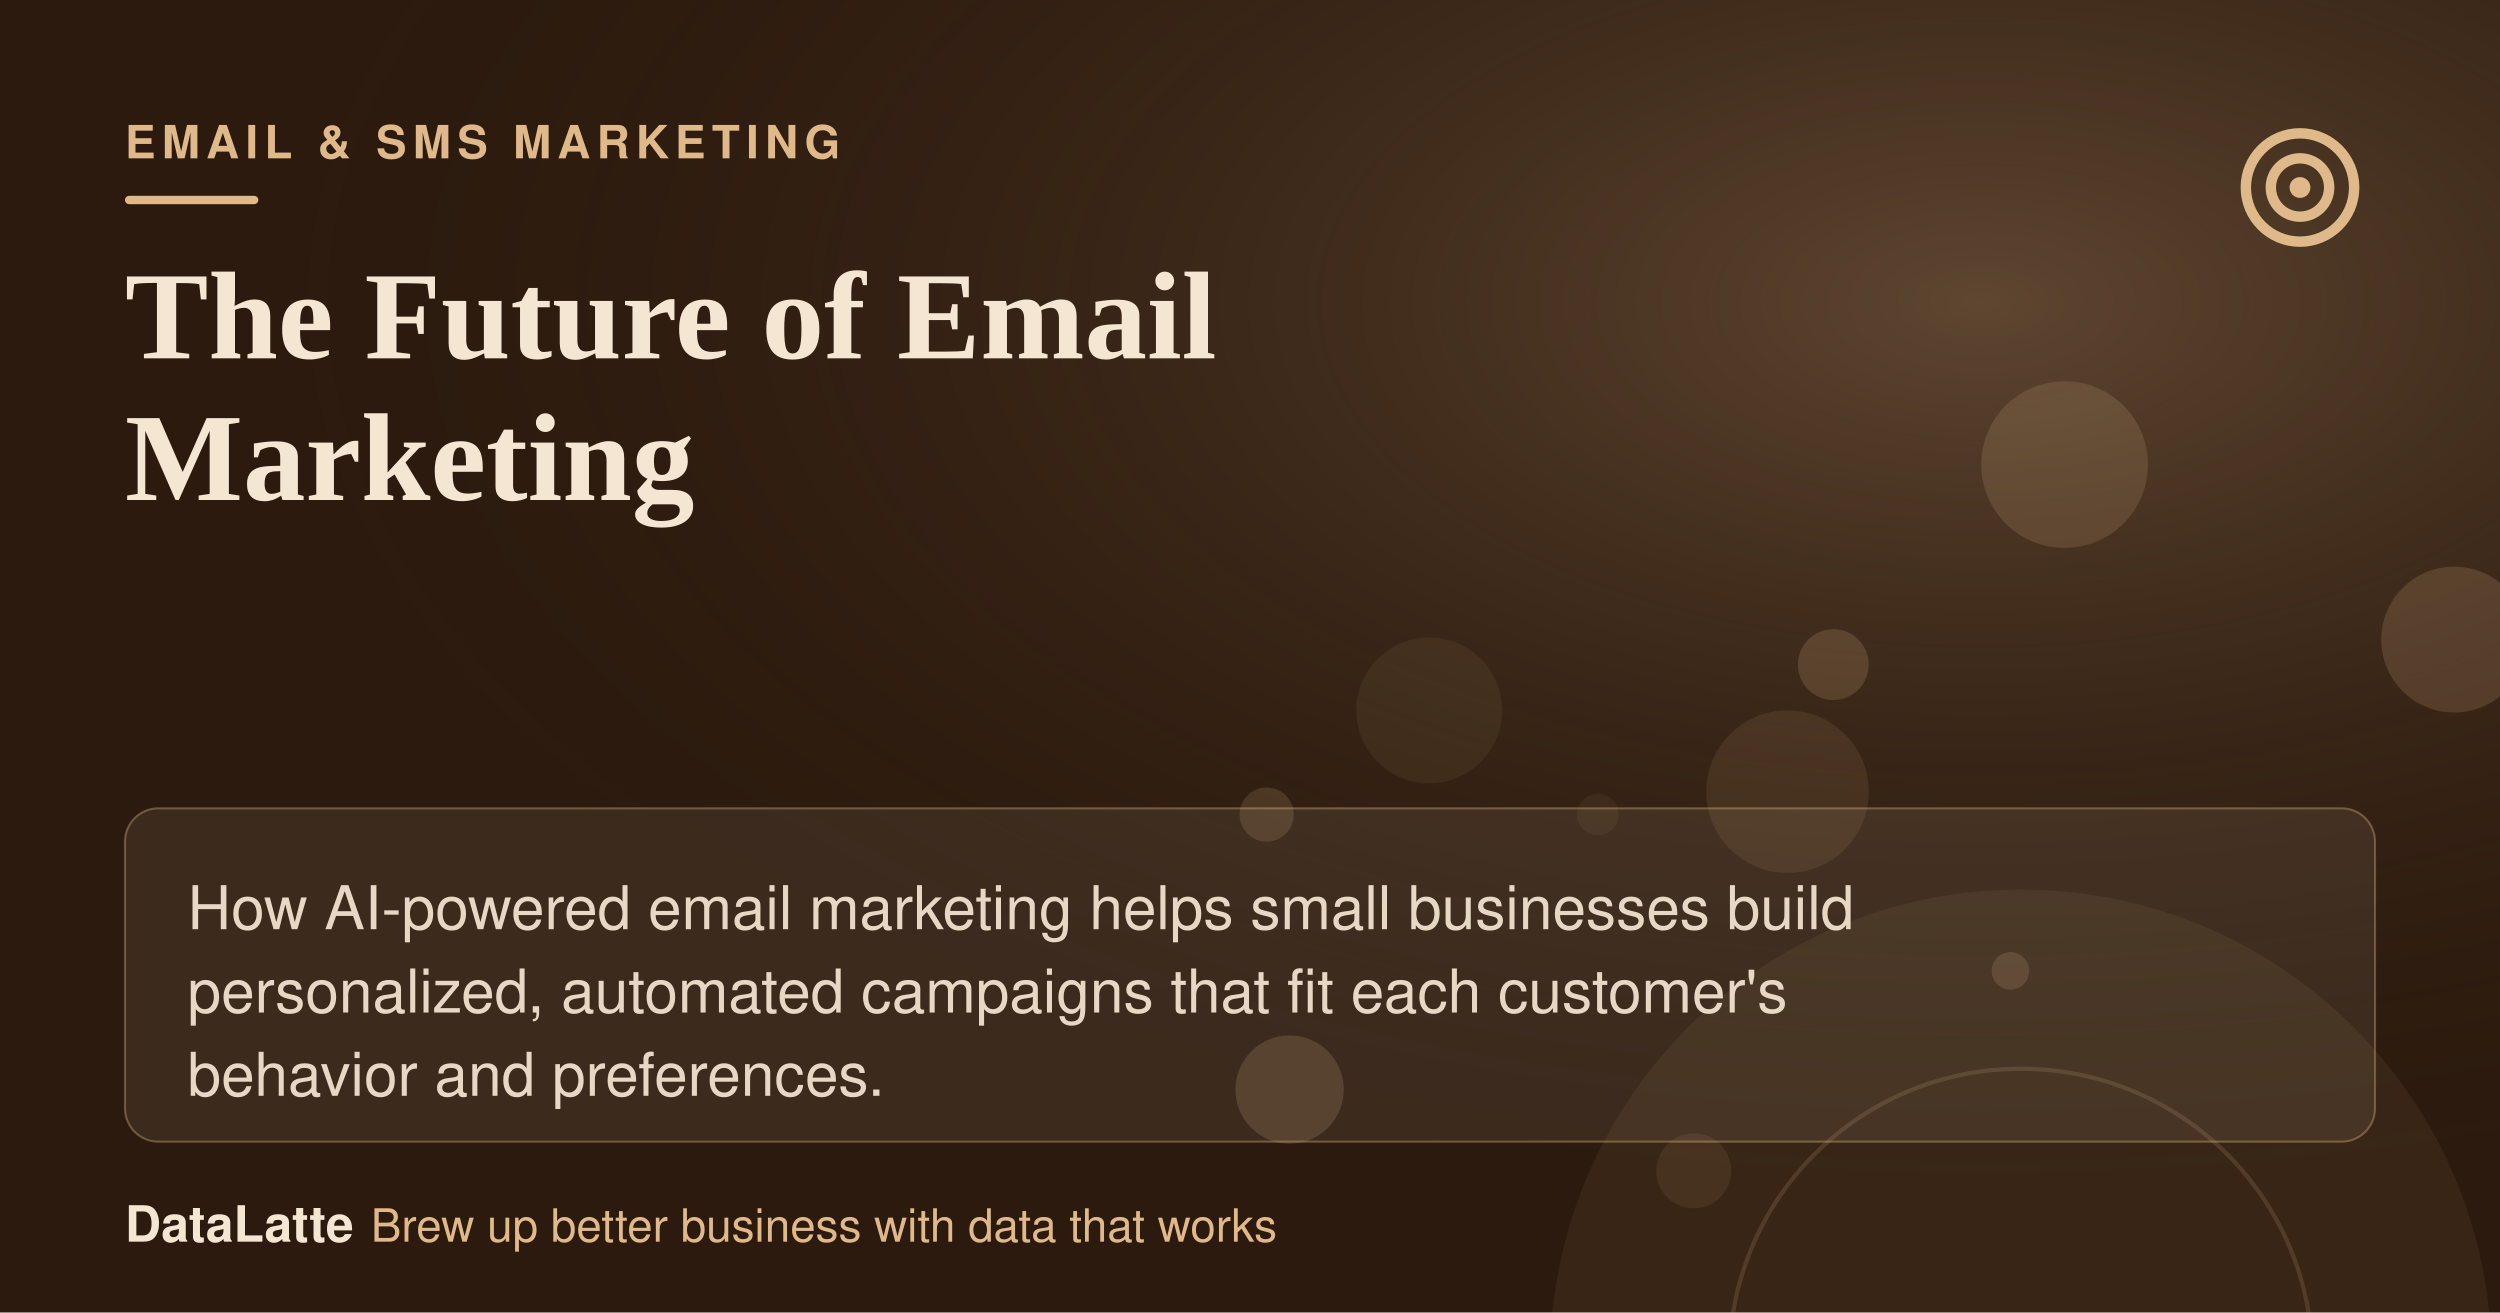
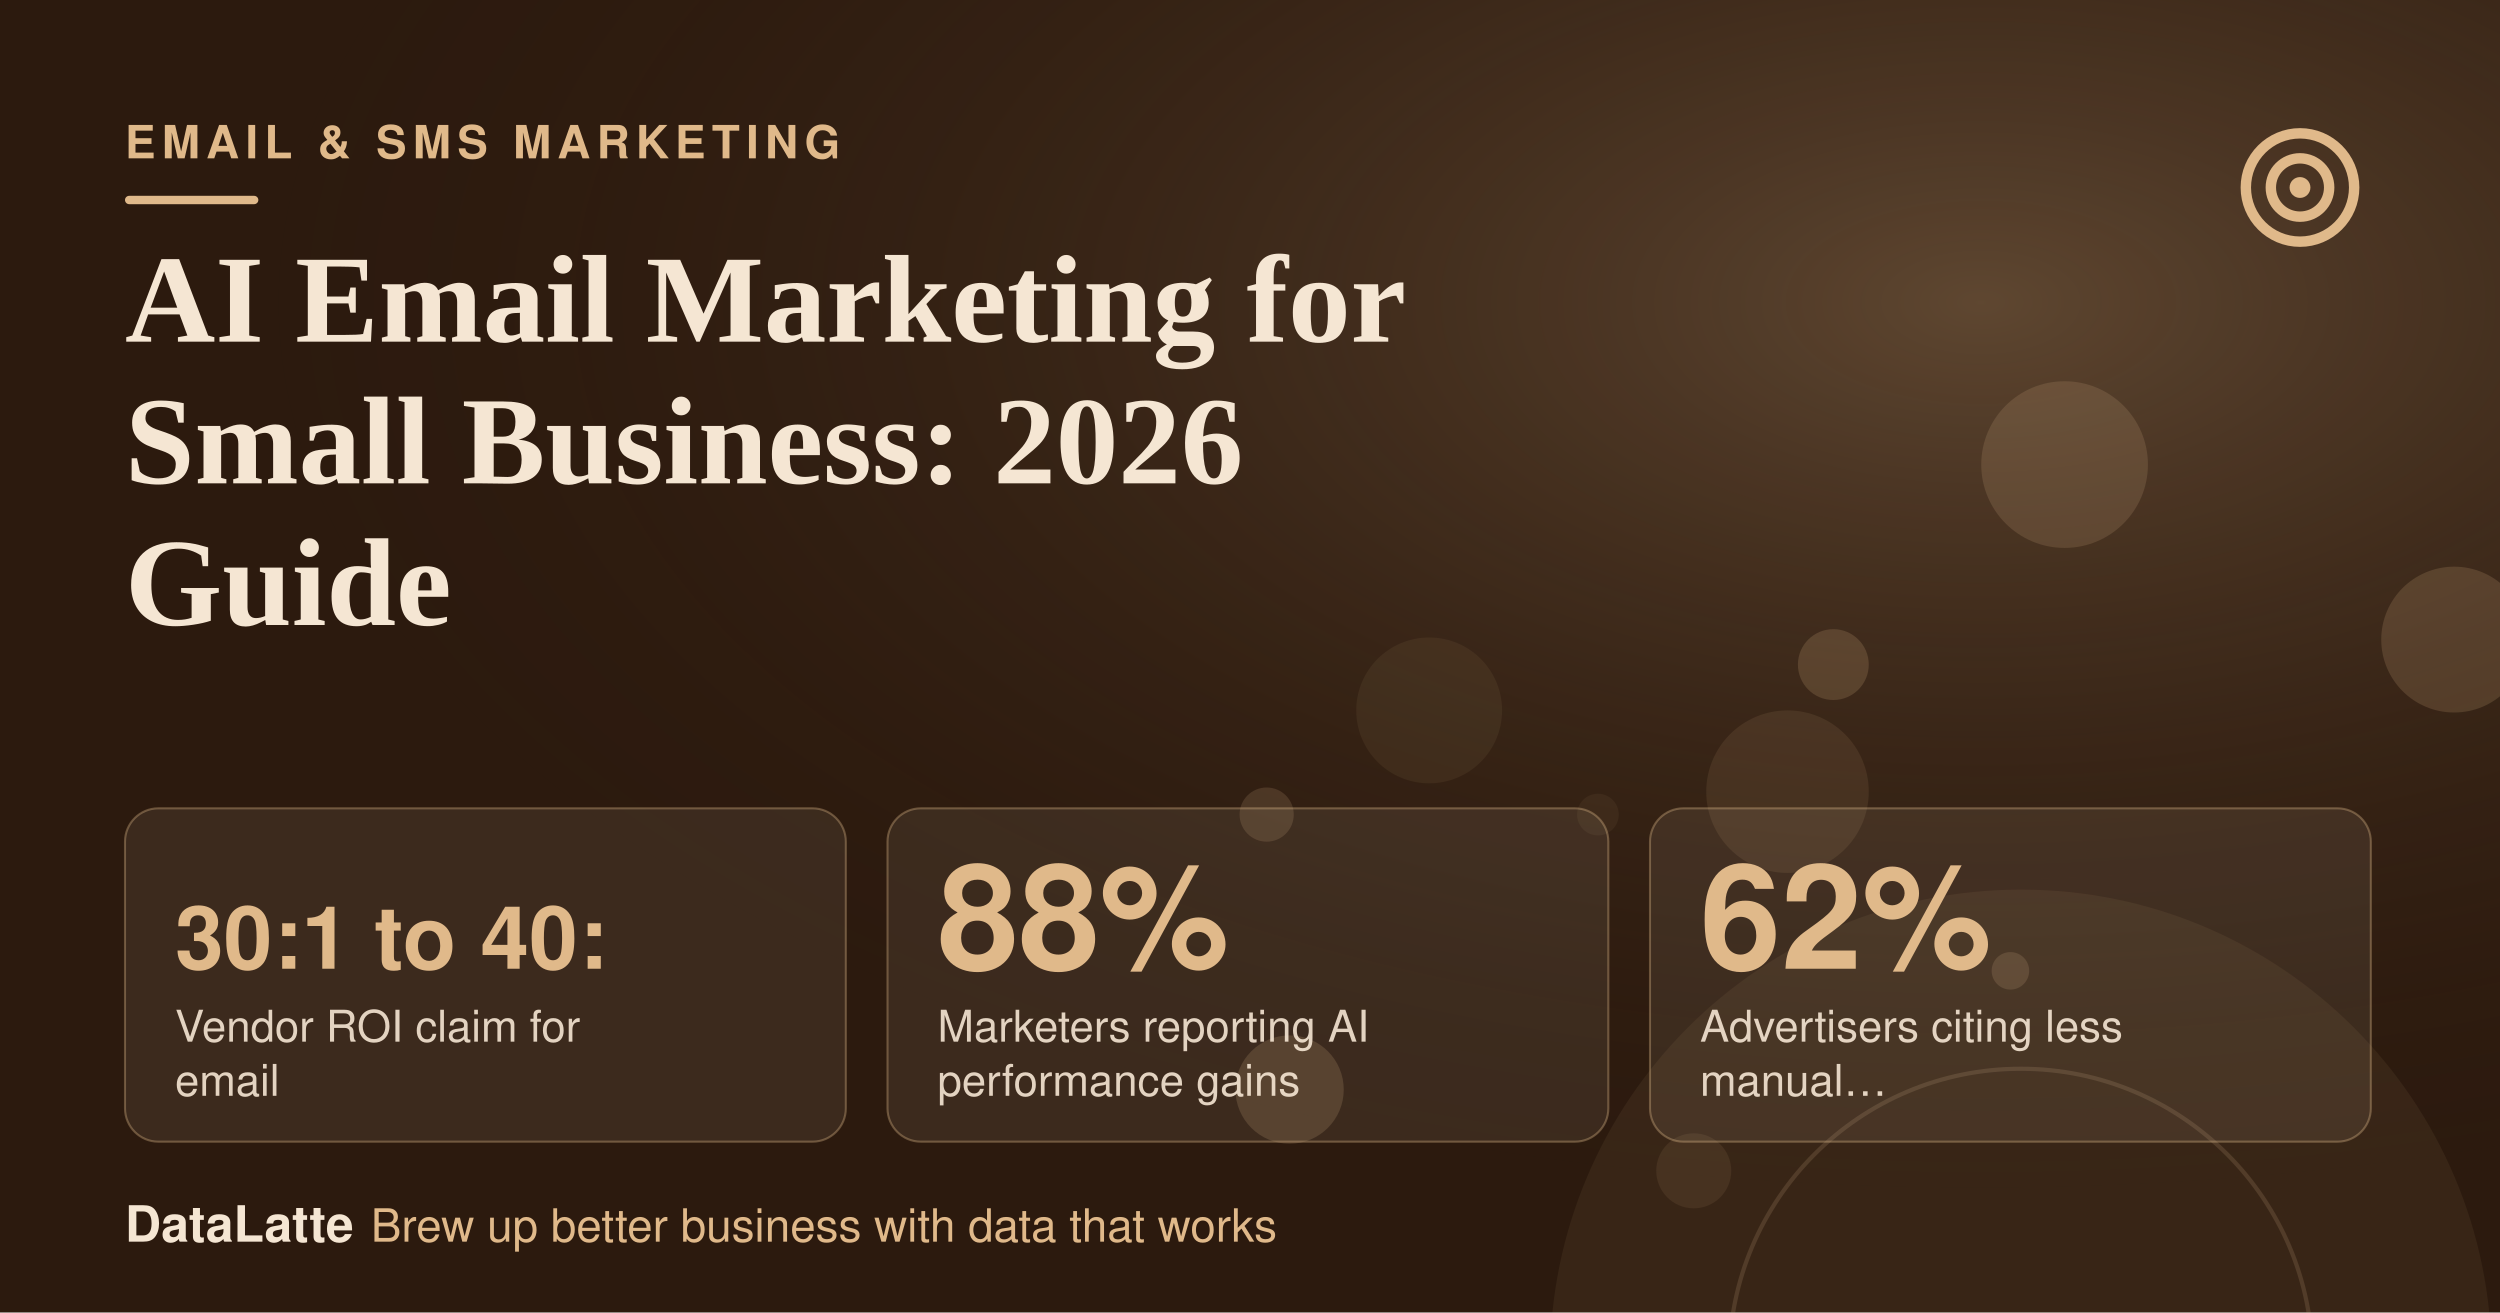
- <svg xmlns="http://www.w3.org/2000/svg" width="1200" height="630" viewBox="0 0 1200 630" role="img" aria-label="The Future of Email Marketing">
+ <svg xmlns="http://www.w3.org/2000/svg" width="1200" height="630" viewBox="0 0 1200 630" role="img" aria-label="AI Email Marketing for Small Business: 2026 Guide">
  <defs>
    <radialGradient id="g" cx="79%" cy="23%" r="70%">
      <stop offset="0" stop-color="#e0b98a" stop-opacity="0.28" />
      <stop offset="1" stop-color="#2c1a0e" stop-opacity="0" />
    </radialGradient>
  </defs>
  <rect width="1200" height="630" fill="#2c1a0e" />
  <rect width="1200" height="630" fill="url(#g)" />
  <circle cx="970" cy="653" r="226" fill="#e0b98a" fill-opacity="0.07" />
  <circle cx="970" cy="653" r="140" fill="none" stroke="#e0b98a" stroke-opacity="0.16" stroke-width="2" />
  <circle cx="619" cy="523" r="26" fill="#e0b98a" fill-opacity="0.17" />
  <circle cx="686" cy="341" r="35" fill="#e0b98a" fill-opacity="0.07" />
  <circle cx="858" cy="380" r="39" fill="#e0b98a" fill-opacity="0.10" />
  <circle cx="608" cy="391" r="13" fill="#e0b98a" fill-opacity="0.16" />
  <circle cx="965" cy="466" r="9" fill="#e0b98a" fill-opacity="0.16" />
  <circle cx="1178" cy="307" r="35" fill="#e0b98a" fill-opacity="0.17" />
  <circle cx="813" cy="562" r="18" fill="#e0b98a" fill-opacity="0.09" />
  <circle cx="767" cy="391" r="10" fill="#e0b98a" fill-opacity="0.06" />
  <circle cx="991" cy="223" r="40" fill="#e0b98a" fill-opacity="0.16" />
  <circle cx="880" cy="319" r="17" fill="#e0b98a" fill-opacity="0.18" />
  <g transform="translate(1076 62) scale(1.0)">
    <circle cx="28" cy="28" r="26" fill="none" stroke="#e0b98a" stroke-width="5" />
    <circle cx="28" cy="28" r="14" fill="none" stroke="#e0b98a" stroke-width="5" />
    <circle cx="28" cy="28" r="5" fill="#e0b98a" />
  </g>
  <text x="60" y="76" font-family="Helvetica, Arial, sans-serif" font-size="22" font-weight="700" fill="#e0b98a" letter-spacing="3">EMAIL &amp; SMS MARKETING</text>
  <rect x="60" y="94" width="64" height="4" rx="2" fill="#e0b98a" />
-   <text x="60" y="172" font-family="Georgia, 'Times New Roman', serif" font-size="60" font-weight="700" fill="#f5e6d3">The Future of Email</text>
-   <text x="60" y="240" font-family="Georgia, 'Times New Roman', serif" font-size="60" font-weight="700" fill="#f5e6d3">Marketing</text>
-   <rect x="60" y="388" width="1080" height="160" rx="16" fill="#f5e6d3" fill-opacity="0.08" stroke="#e0b98a" stroke-opacity="0.35" />
-   <text x="90" y="446" font-family="Helvetica, Arial, sans-serif" font-size="29" fill="#f5e6d3" fill-opacity="0.92">How AI-powered email marketing helps small businesses build</text>
-   <text x="90" y="486" font-family="Helvetica, Arial, sans-serif" font-size="29" fill="#f5e6d3" fill-opacity="0.92">personalized, automated campaigns that fit each customer's</text>
-   <text x="90" y="526" font-family="Helvetica, Arial, sans-serif" font-size="29" fill="#f5e6d3" fill-opacity="0.92">behavior and preferences.</text>
+   <text x="60" y="164" font-family="Georgia, 'Times New Roman', serif" font-size="60" font-weight="700" fill="#f5e6d3">AI Email Marketing for</text>
+   <text x="60" y="232" font-family="Georgia, 'Times New Roman', serif" font-size="60" font-weight="700" fill="#f5e6d3">Small Business: 2026</text>
+   <text x="60" y="300" font-family="Georgia, 'Times New Roman', serif" font-size="60" font-weight="700" fill="#f5e6d3">Guide</text>
+   <rect x="60" y="388" width="346" height="160" rx="16" fill="#f5e6d3" fill-opacity="0.08" stroke="#e0b98a" stroke-opacity="0.35" />
+   <text x="84" y="465" font-family="Helvetica, Arial, sans-serif" font-size="42" font-weight="800" fill="#e0b98a">30:1 to 40:</text>
+   <text x="84" y="500" font-family="Helvetica, Arial, sans-serif" font-size="21" fill="#f5e6d3" fill-opacity="0.9">Vendor ROI claim for</text>
+   <text x="84" y="526" font-family="Helvetica, Arial, sans-serif" font-size="21" fill="#f5e6d3" fill-opacity="0.9">email</text>
+   <rect x="426" y="388" width="346" height="160" rx="16" fill="#f5e6d3" fill-opacity="0.08" stroke="#e0b98a" stroke-opacity="0.35" />
+   <text x="450" y="465" font-family="Helvetica, Arial, sans-serif" font-size="70" font-weight="800" fill="#e0b98a">88%</text>
+   <text x="450" y="500" font-family="Helvetica, Arial, sans-serif" font-size="21" fill="#f5e6d3" fill-opacity="0.9">Marketers reporting AI</text>
+   <text x="450" y="526" font-family="Helvetica, Arial, sans-serif" font-size="21" fill="#f5e6d3" fill-opacity="0.9">performance gains</text>
+   <rect x="792" y="388" width="346" height="160" rx="16" fill="#f5e6d3" fill-opacity="0.08" stroke="#e0b98a" stroke-opacity="0.35" />
+   <text x="816" y="465" font-family="Helvetica, Arial, sans-serif" font-size="70" font-weight="800" fill="#e0b98a">62%</text>
+   <text x="816" y="500" font-family="Helvetica, Arial, sans-serif" font-size="21" fill="#f5e6d3" fill-opacity="0.9">Advertisers citing less</text>
+   <text x="816" y="526" font-family="Helvetica, Arial, sans-serif" font-size="21" fill="#f5e6d3" fill-opacity="0.9">manual…</text>
  <text x="60" y="596" font-family="Helvetica, Arial, sans-serif" font-size="24" font-weight="700" fill="#f5e6d3">DataLatte</text>
  <text x="178" y="596" font-family="Helvetica, Arial, sans-serif" font-size="22" fill="#e0b98a">Brew up better business with data that works</text>
</svg>
